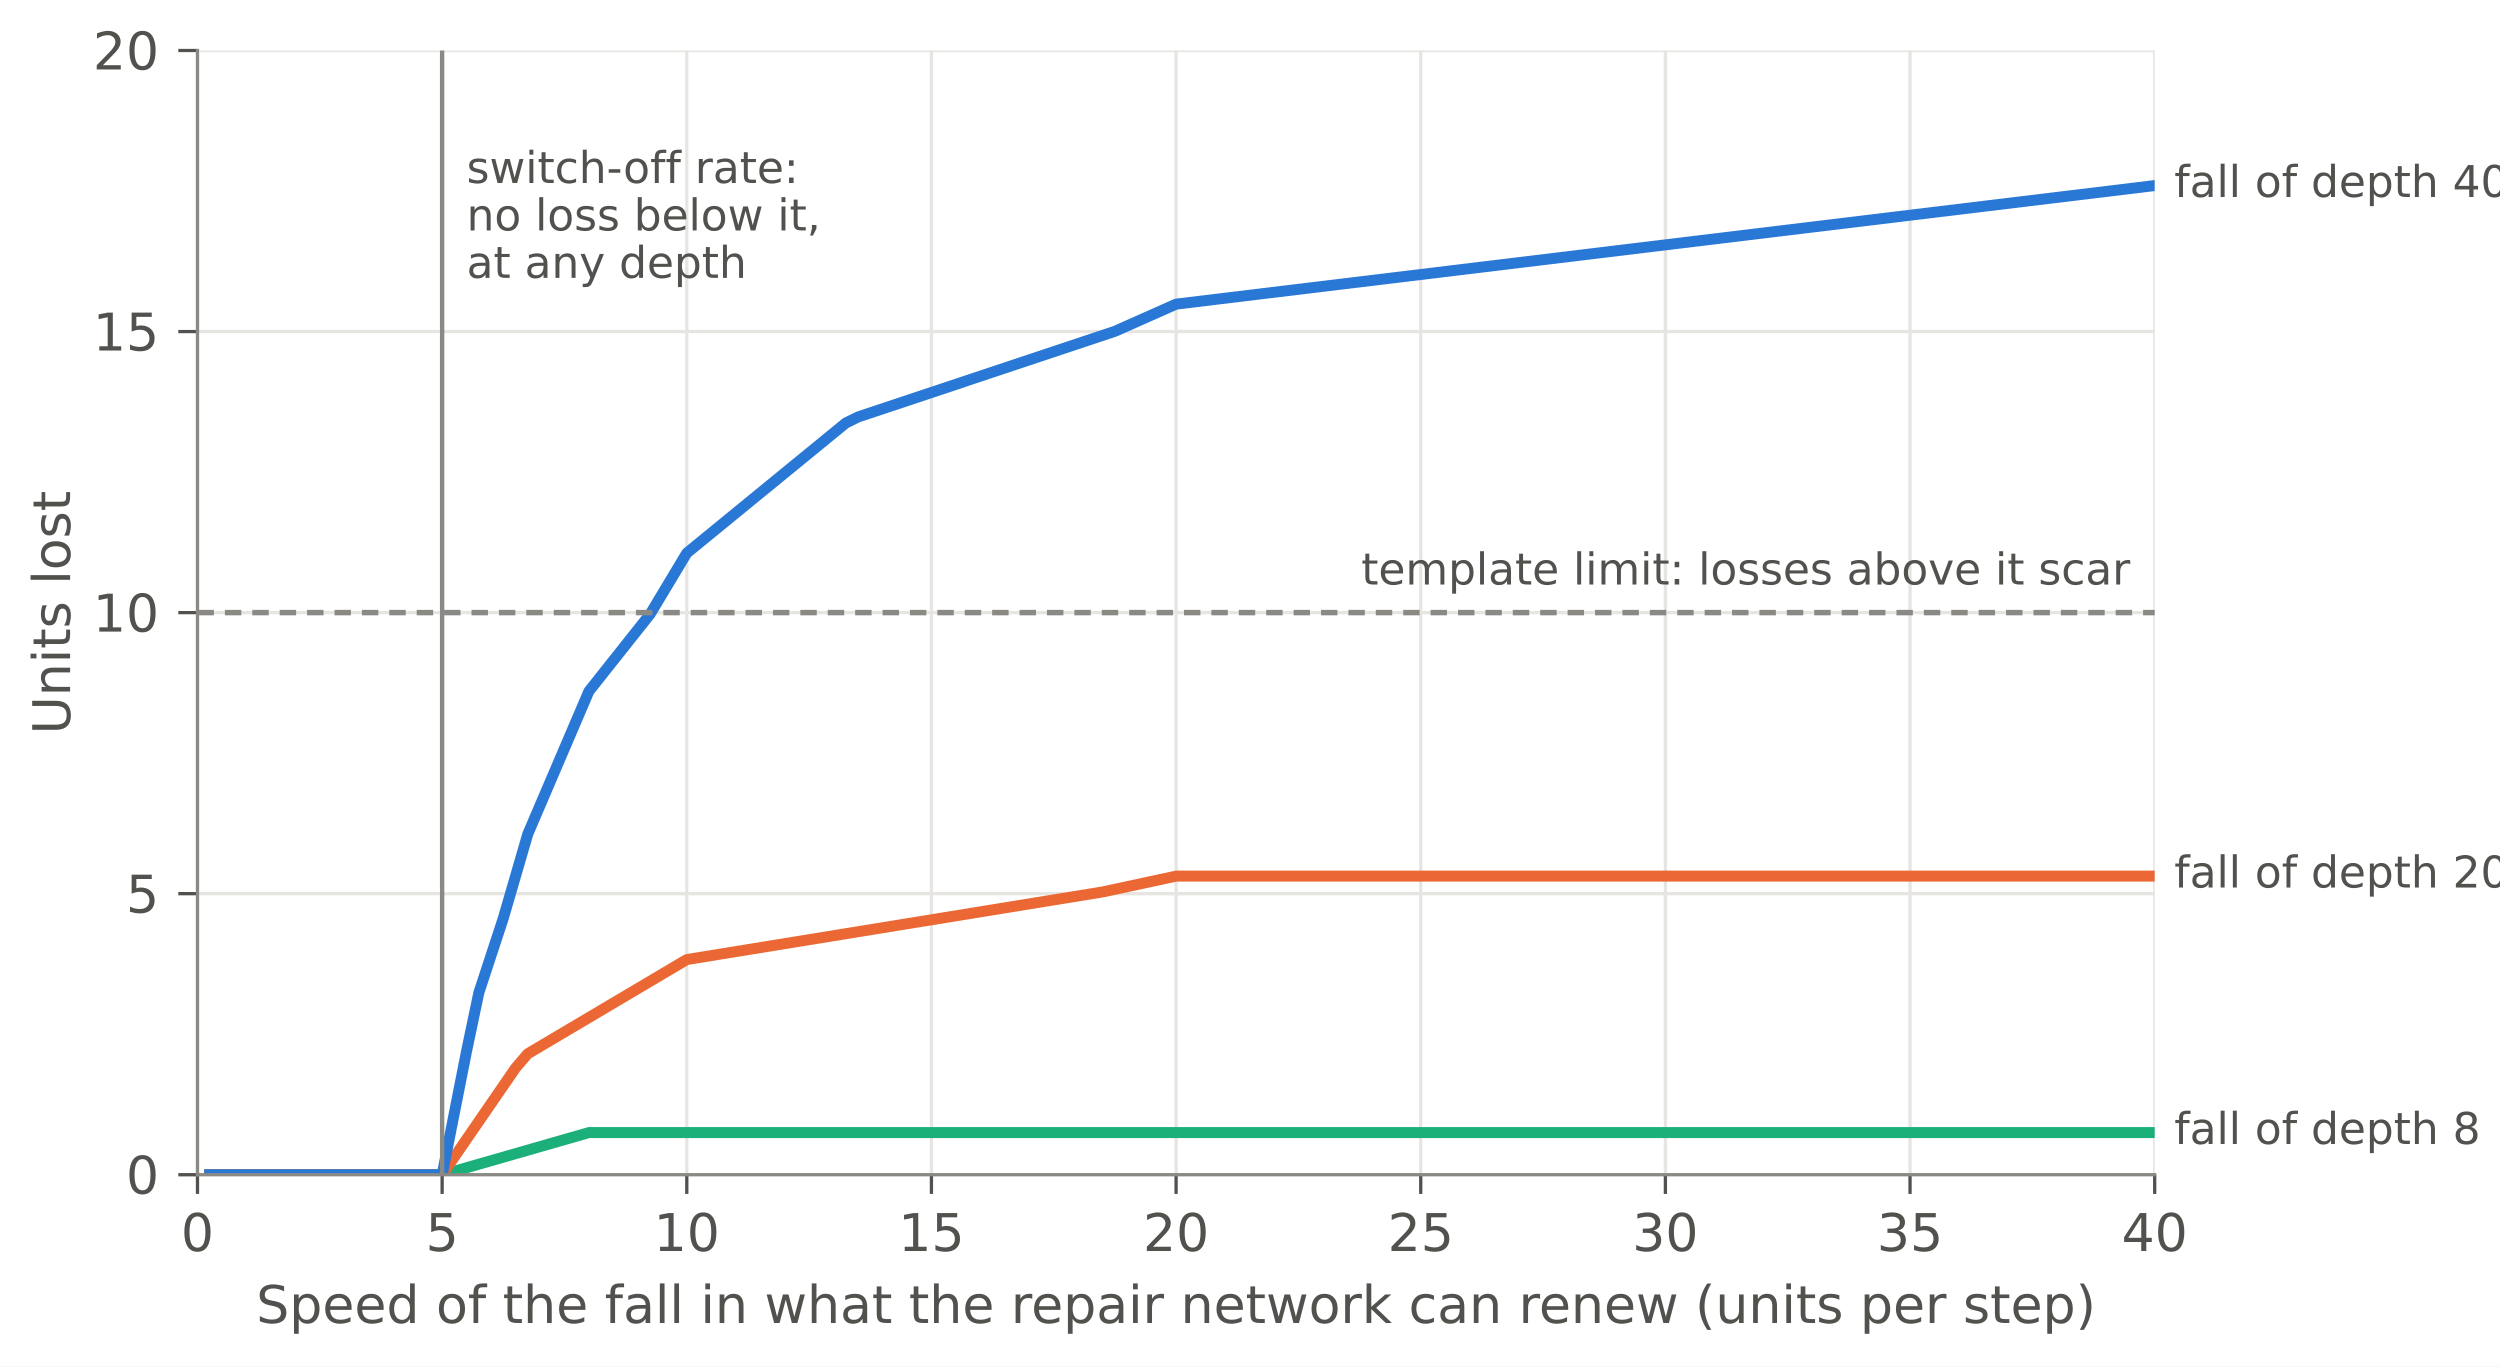
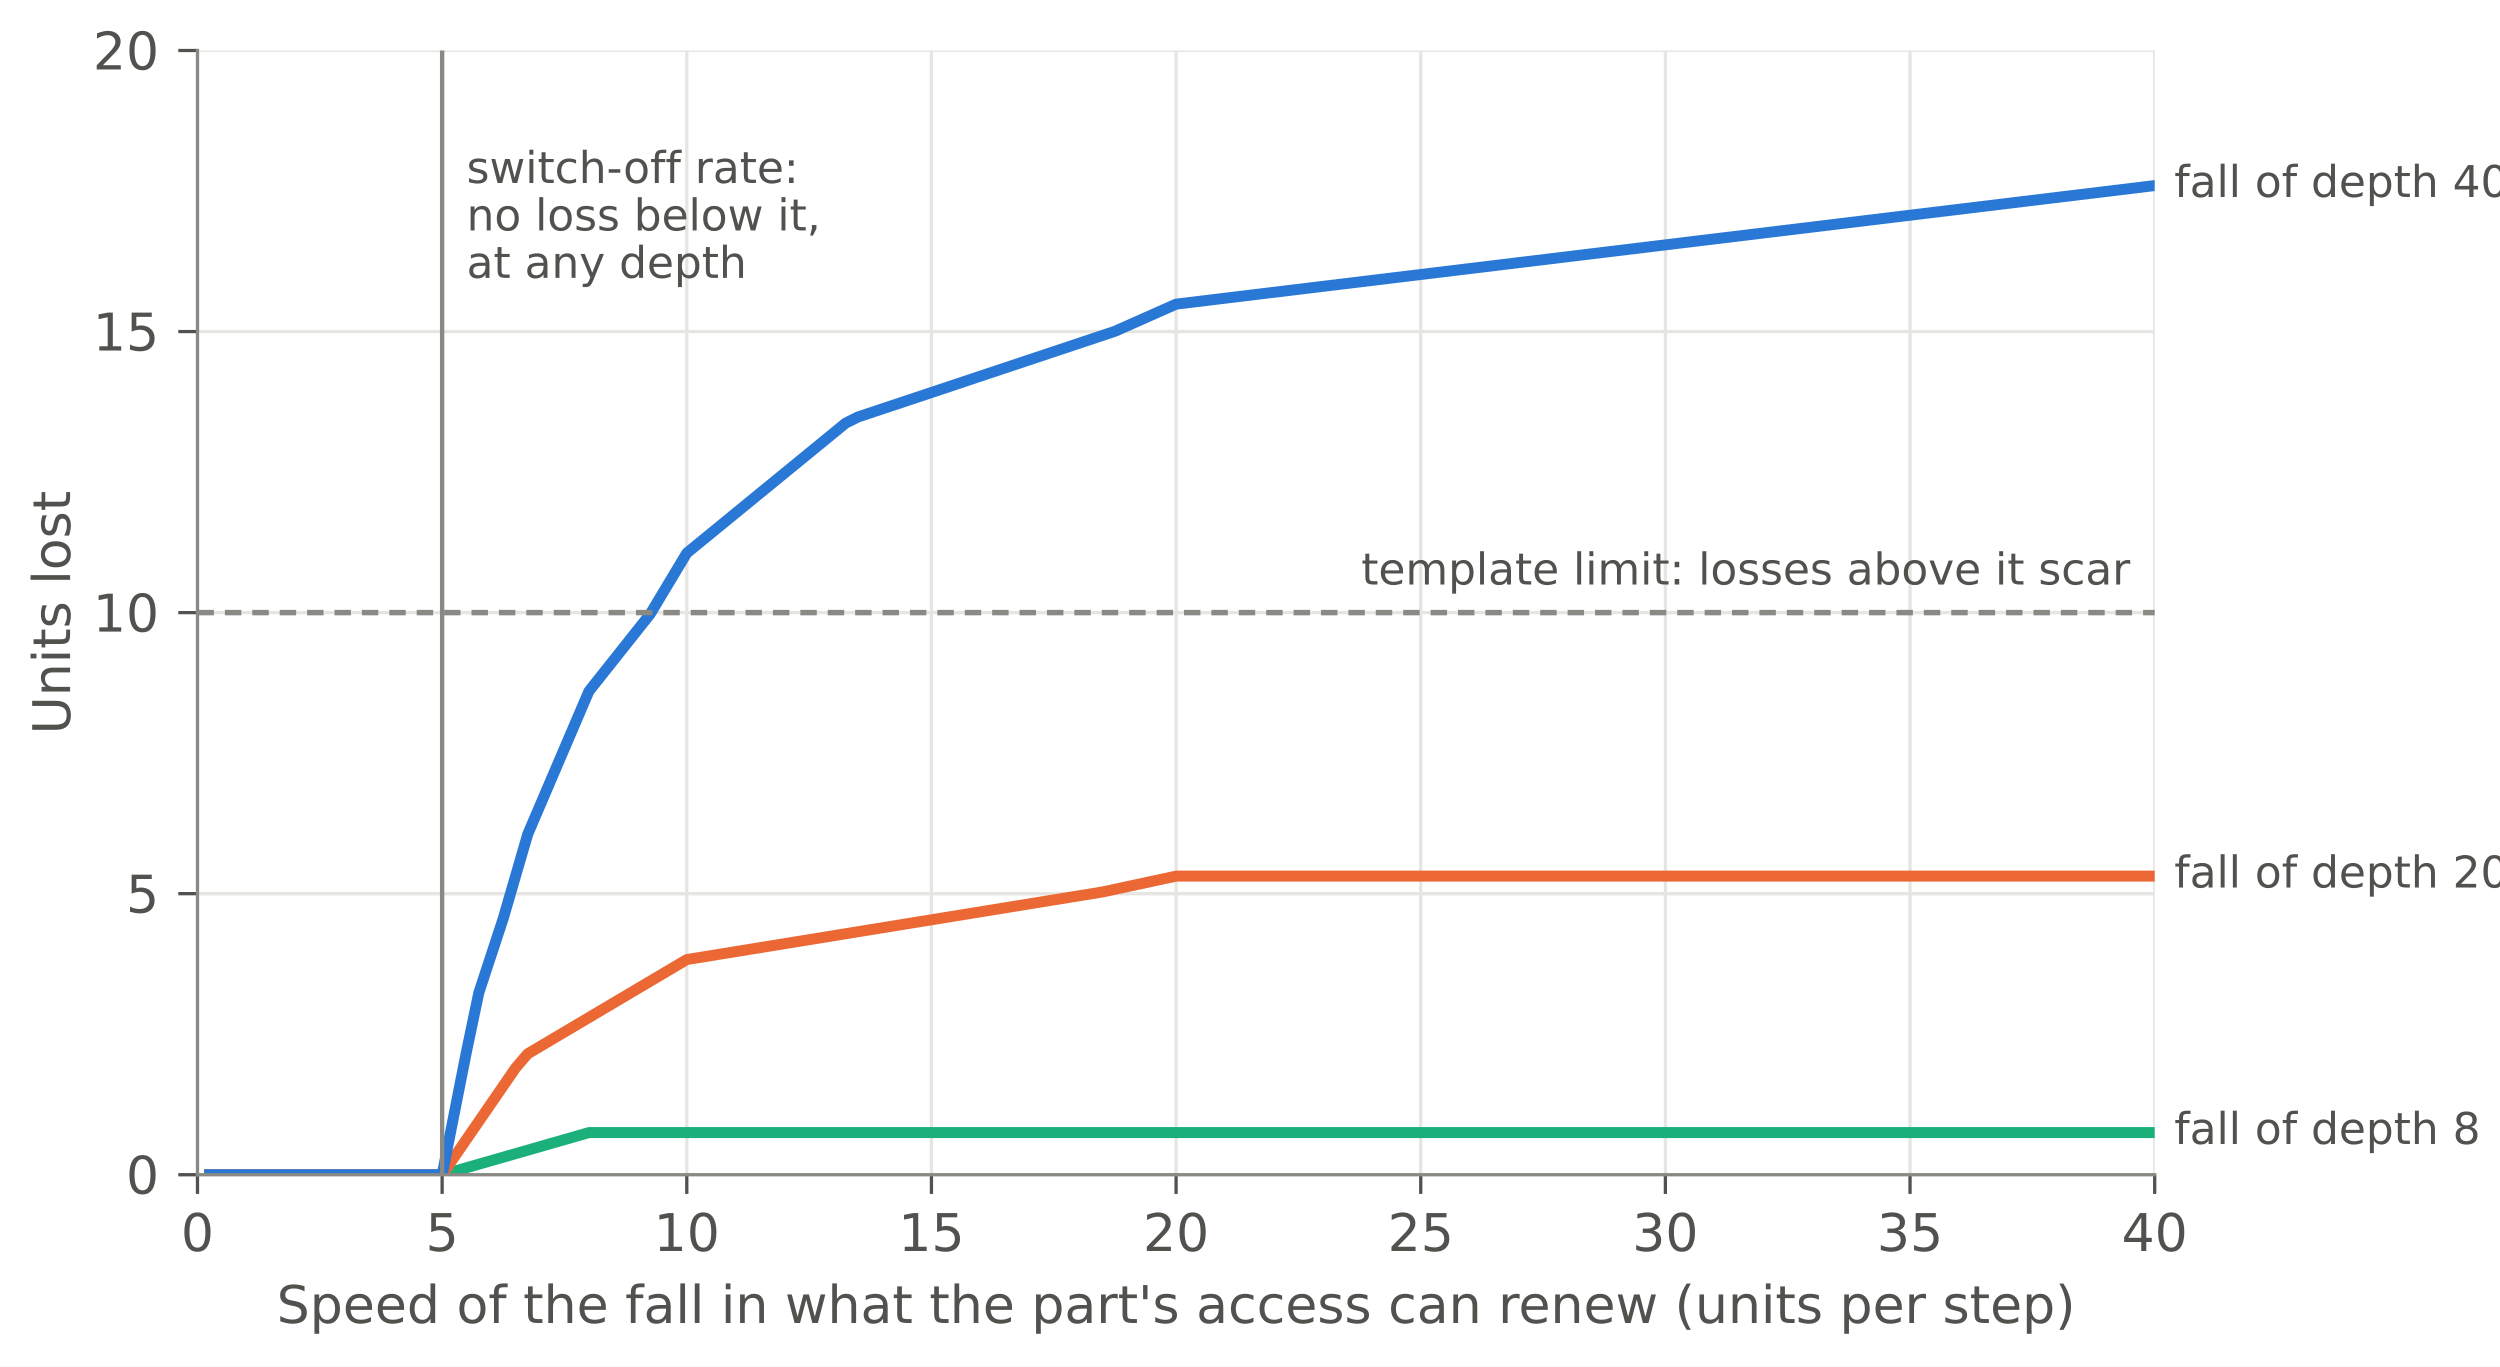
<svg xmlns="http://www.w3.org/2000/svg" xmlns:xlink="http://www.w3.org/1999/xlink" width="456.162pt" height="249.341pt" viewBox="0 0 456.162 249.341" version="1.1">
  <defs>
    <style type="text/css">*{stroke-linejoin: round; stroke-linecap: butt}</style>
  </defs>
  <g id="figure_1">
    <g id="patch_1">
      <path d="M 0 249.341  L 456.162 249.341  L 456.162 0  L 0 0  z " style="fill: #ffffff" />
    </g>
    <g id="axes_1">
      <g id="patch_2">
        <path d="M 36.034 214.346  L 393.154 214.346  L 393.154 9.218  L 36.034 9.218  z " style="fill: #ffffff" />
      </g>
      <g id="matplotlib.axis_1">
        <g id="xtick_1">
          <g id="line2d_1">
-             <path d="M 36.034 214.346  L 36.034 9.218  " clip-path="url(#p54cd2ece8f)" style="fill: none; stroke: #e6e5e1; stroke-width: 0.6; stroke-linecap: square" />
+             <path d="M 36.034 214.346  L 36.034 9.218  " clip-path="url(#p0fbea957c3)" style="fill: none; stroke: #e6e5e1; stroke-width: 0.6; stroke-linecap: square" />
          </g>
          <g id="line2d_2">
            <defs>
-               <path id="m589390be04" d="M 0 0  L 0 3.5  " style="stroke: #52514e; stroke-width: 0.6" />
+               <path id="md358c50a8c" d="M 0 0  L 0 3.5  " style="stroke: #52514e; stroke-width: 0.6" />
            </defs>
            <g>
-               <use xlink:href="#m589390be04" x="36.034" y="214.346" style="fill: #52514e; stroke: #52514e; stroke-width: 0.6" />
+               <use xlink:href="#md358c50a8c" x="36.034" y="214.346" style="fill: #52514e; stroke: #52514e; stroke-width: 0.6" />
            </g>
          </g>
          <g id="text_1">
            <text style="font-size: 9.5px; font-family: 'Segoe UI', 'DejaVu Sans'; text-anchor: middle; fill: #52514e" x="36.034" y="228.262" transform="rotate(-0 36.03442 228.2624)">0</text>
          </g>
        </g>
        <g id="xtick_2">
          <g id="line2d_3">
-             <path d="M 80.674 214.346  L 80.674 9.218  " clip-path="url(#p54cd2ece8f)" style="fill: none; stroke: #e6e5e1; stroke-width: 0.6; stroke-linecap: square" />
+             <path d="M 80.674 214.346  L 80.674 9.218  " clip-path="url(#p0fbea957c3)" style="fill: none; stroke: #e6e5e1; stroke-width: 0.6; stroke-linecap: square" />
          </g>
          <g id="line2d_4">
            <g>
-               <use xlink:href="#m589390be04" x="80.674" y="214.346" style="fill: #52514e; stroke: #52514e; stroke-width: 0.6" />
+               <use xlink:href="#md358c50a8c" x="80.674" y="214.346" style="fill: #52514e; stroke: #52514e; stroke-width: 0.6" />
            </g>
          </g>
          <g id="text_2">
            <text style="font-size: 9.5px; font-family: 'Segoe UI', 'DejaVu Sans'; text-anchor: middle; fill: #52514e" x="80.674" y="228.262" transform="rotate(-0 80.67442 228.2624)">5</text>
          </g>
        </g>
        <g id="xtick_3">
          <g id="line2d_5">
-             <path d="M 125.314 214.346  L 125.314 9.218  " clip-path="url(#p54cd2ece8f)" style="fill: none; stroke: #e6e5e1; stroke-width: 0.6; stroke-linecap: square" />
+             <path d="M 125.314 214.346  L 125.314 9.218  " clip-path="url(#p0fbea957c3)" style="fill: none; stroke: #e6e5e1; stroke-width: 0.6; stroke-linecap: square" />
          </g>
          <g id="line2d_6">
            <g>
-               <use xlink:href="#m589390be04" x="125.314" y="214.346" style="fill: #52514e; stroke: #52514e; stroke-width: 0.6" />
+               <use xlink:href="#md358c50a8c" x="125.314" y="214.346" style="fill: #52514e; stroke: #52514e; stroke-width: 0.6" />
            </g>
          </g>
          <g id="text_3">
            <text style="font-size: 9.5px; font-family: 'Segoe UI', 'DejaVu Sans'; text-anchor: middle; fill: #52514e" x="125.314" y="228.262" transform="rotate(-0 125.3144 228.2624)">10</text>
          </g>
        </g>
        <g id="xtick_4">
          <g id="line2d_7">
-             <path d="M 169.954 214.346  L 169.954 9.218  " clip-path="url(#p54cd2ece8f)" style="fill: none; stroke: #e6e5e1; stroke-width: 0.6; stroke-linecap: square" />
+             <path d="M 169.954 214.346  L 169.954 9.218  " clip-path="url(#p0fbea957c3)" style="fill: none; stroke: #e6e5e1; stroke-width: 0.6; stroke-linecap: square" />
          </g>
          <g id="line2d_8">
            <g>
-               <use xlink:href="#m589390be04" x="169.954" y="214.346" style="fill: #52514e; stroke: #52514e; stroke-width: 0.6" />
+               <use xlink:href="#md358c50a8c" x="169.954" y="214.346" style="fill: #52514e; stroke: #52514e; stroke-width: 0.6" />
            </g>
          </g>
          <g id="text_4">
            <text style="font-size: 9.5px; font-family: 'Segoe UI', 'DejaVu Sans'; text-anchor: middle; fill: #52514e" x="169.954" y="228.262" transform="rotate(-0 169.9544 228.2624)">15</text>
          </g>
        </g>
        <g id="xtick_5">
          <g id="line2d_9">
-             <path d="M 214.594 214.346  L 214.594 9.218  " clip-path="url(#p54cd2ece8f)" style="fill: none; stroke: #e6e5e1; stroke-width: 0.6; stroke-linecap: square" />
+             <path d="M 214.594 214.346  L 214.594 9.218  " clip-path="url(#p0fbea957c3)" style="fill: none; stroke: #e6e5e1; stroke-width: 0.6; stroke-linecap: square" />
          </g>
          <g id="line2d_10">
            <g>
-               <use xlink:href="#m589390be04" x="214.594" y="214.346" style="fill: #52514e; stroke: #52514e; stroke-width: 0.6" />
+               <use xlink:href="#md358c50a8c" x="214.594" y="214.346" style="fill: #52514e; stroke: #52514e; stroke-width: 0.6" />
            </g>
          </g>
          <g id="text_5">
            <text style="font-size: 9.5px; font-family: 'Segoe UI', 'DejaVu Sans'; text-anchor: middle; fill: #52514e" x="214.594" y="228.262" transform="rotate(-0 214.5944 228.2624)">20</text>
          </g>
        </g>
        <g id="xtick_6">
          <g id="line2d_11">
-             <path d="M 259.234 214.346  L 259.234 9.218  " clip-path="url(#p54cd2ece8f)" style="fill: none; stroke: #e6e5e1; stroke-width: 0.6; stroke-linecap: square" />
+             <path d="M 259.234 214.346  L 259.234 9.218  " clip-path="url(#p0fbea957c3)" style="fill: none; stroke: #e6e5e1; stroke-width: 0.6; stroke-linecap: square" />
          </g>
          <g id="line2d_12">
            <g>
-               <use xlink:href="#m589390be04" x="259.234" y="214.346" style="fill: #52514e; stroke: #52514e; stroke-width: 0.6" />
+               <use xlink:href="#md358c50a8c" x="259.234" y="214.346" style="fill: #52514e; stroke: #52514e; stroke-width: 0.6" />
            </g>
          </g>
          <g id="text_6">
            <text style="font-size: 9.5px; font-family: 'Segoe UI', 'DejaVu Sans'; text-anchor: middle; fill: #52514e" x="259.234" y="228.262" transform="rotate(-0 259.2344 228.2624)">25</text>
          </g>
        </g>
        <g id="xtick_7">
          <g id="line2d_13">
-             <path d="M 303.874 214.346  L 303.874 9.218  " clip-path="url(#p54cd2ece8f)" style="fill: none; stroke: #e6e5e1; stroke-width: 0.6; stroke-linecap: square" />
+             <path d="M 303.874 214.346  L 303.874 9.218  " clip-path="url(#p0fbea957c3)" style="fill: none; stroke: #e6e5e1; stroke-width: 0.6; stroke-linecap: square" />
          </g>
          <g id="line2d_14">
            <g>
-               <use xlink:href="#m589390be04" x="303.874" y="214.346" style="fill: #52514e; stroke: #52514e; stroke-width: 0.6" />
+               <use xlink:href="#md358c50a8c" x="303.874" y="214.346" style="fill: #52514e; stroke: #52514e; stroke-width: 0.6" />
            </g>
          </g>
          <g id="text_7">
            <text style="font-size: 9.5px; font-family: 'Segoe UI', 'DejaVu Sans'; text-anchor: middle; fill: #52514e" x="303.874" y="228.262" transform="rotate(-0 303.8744 228.2624)">30</text>
          </g>
        </g>
        <g id="xtick_8">
          <g id="line2d_15">
-             <path d="M 348.514 214.346  L 348.514 9.218  " clip-path="url(#p54cd2ece8f)" style="fill: none; stroke: #e6e5e1; stroke-width: 0.6; stroke-linecap: square" />
+             <path d="M 348.514 214.346  L 348.514 9.218  " clip-path="url(#p0fbea957c3)" style="fill: none; stroke: #e6e5e1; stroke-width: 0.6; stroke-linecap: square" />
          </g>
          <g id="line2d_16">
            <g>
-               <use xlink:href="#m589390be04" x="348.514" y="214.346" style="fill: #52514e; stroke: #52514e; stroke-width: 0.6" />
+               <use xlink:href="#md358c50a8c" x="348.514" y="214.346" style="fill: #52514e; stroke: #52514e; stroke-width: 0.6" />
            </g>
          </g>
          <g id="text_8">
            <text style="font-size: 9.5px; font-family: 'Segoe UI', 'DejaVu Sans'; text-anchor: middle; fill: #52514e" x="348.514" y="228.262" transform="rotate(-0 348.5144 228.2624)">35</text>
          </g>
        </g>
        <g id="xtick_9">
          <g id="line2d_17">
-             <path d="M 393.154 214.346  L 393.154 9.218  " clip-path="url(#p54cd2ece8f)" style="fill: none; stroke: #e6e5e1; stroke-width: 0.6; stroke-linecap: square" />
+             <path d="M 393.154 214.346  L 393.154 9.218  " clip-path="url(#p0fbea957c3)" style="fill: none; stroke: #e6e5e1; stroke-width: 0.6; stroke-linecap: square" />
          </g>
          <g id="line2d_18">
            <g>
-               <use xlink:href="#m589390be04" x="393.154" y="214.346" style="fill: #52514e; stroke: #52514e; stroke-width: 0.6" />
+               <use xlink:href="#md358c50a8c" x="393.154" y="214.346" style="fill: #52514e; stroke: #52514e; stroke-width: 0.6" />
            </g>
          </g>
          <g id="text_9">
            <text style="font-size: 9.5px; font-family: 'Segoe UI', 'DejaVu Sans'; text-anchor: middle; fill: #52514e" x="393.154" y="228.262" transform="rotate(-0 393.1544 228.2624)">40</text>
          </g>
        </g>
        <g id="text_10">
-           <text style="font-size: 9.5px; font-family: 'Segoe UI', 'DejaVu Sans'; text-anchor: middle; fill: #52514e" x="214.594" y="241.396" transform="rotate(-0 214.5944 241.3956)">Speed of the fall in what the repair network can renew (units per step)</text>
+           <text style="font-size: 9.5px; font-family: 'Segoe UI', 'DejaVu Sans'; text-anchor: middle; fill: #52514e" x="214.594" y="241.396" transform="rotate(-0 214.5944 241.3956)">Speed of the fall in what the part's access can renew (units per step)</text>
        </g>
      </g>
      <g id="matplotlib.axis_2">
        <g id="ytick_1">
          <g id="line2d_19">
-             <path d="M 36.034 214.346  L 393.154 214.346  " clip-path="url(#p54cd2ece8f)" style="fill: none; stroke: #e6e5e1; stroke-width: 0.6; stroke-linecap: square" />
+             <path d="M 36.034 214.346  L 393.154 214.346  " clip-path="url(#p0fbea957c3)" style="fill: none; stroke: #e6e5e1; stroke-width: 0.6; stroke-linecap: square" />
          </g>
          <g id="line2d_20">
            <defs>
-               <path id="m91110a96f4" d="M 0 0  L -3.5 0  " style="stroke: #52514e; stroke-width: 0.6" />
+               <path id="m4f43b2b26a" d="M 0 0  L -3.5 0  " style="stroke: #52514e; stroke-width: 0.6" />
            </defs>
            <g>
-               <use xlink:href="#m91110a96f4" x="36.034" y="214.346" style="fill: #52514e; stroke: #52514e; stroke-width: 0.6" />
+               <use xlink:href="#m4f43b2b26a" x="36.034" y="214.346" style="fill: #52514e; stroke: #52514e; stroke-width: 0.6" />
            </g>
          </g>
          <g id="text_11">
            <text style="font-size: 9.5px; font-family: 'Segoe UI', 'DejaVu Sans'; text-anchor: end; fill: #52514e" x="29.034" y="217.804" transform="rotate(-0 29.03442 217.8043)">0</text>
          </g>
        </g>
        <g id="ytick_2">
          <g id="line2d_21">
-             <path d="M 36.034 163.064  L 393.154 163.064  " clip-path="url(#p54cd2ece8f)" style="fill: none; stroke: #e6e5e1; stroke-width: 0.6; stroke-linecap: square" />
+             <path d="M 36.034 163.064  L 393.154 163.064  " clip-path="url(#p0fbea957c3)" style="fill: none; stroke: #e6e5e1; stroke-width: 0.6; stroke-linecap: square" />
          </g>
          <g id="line2d_22">
            <g>
-               <use xlink:href="#m91110a96f4" x="36.034" y="163.064" style="fill: #52514e; stroke: #52514e; stroke-width: 0.6" />
+               <use xlink:href="#m4f43b2b26a" x="36.034" y="163.064" style="fill: #52514e; stroke: #52514e; stroke-width: 0.6" />
            </g>
          </g>
          <g id="text_12">
            <text style="font-size: 9.5px; font-family: 'Segoe UI', 'DejaVu Sans'; text-anchor: end; fill: #52514e" x="29.034" y="166.522" transform="rotate(-0 29.03442 166.5223)">5</text>
          </g>
        </g>
        <g id="ytick_3">
          <g id="line2d_23">
-             <path d="M 36.034 111.782  L 393.154 111.782  " clip-path="url(#p54cd2ece8f)" style="fill: none; stroke: #e6e5e1; stroke-width: 0.6; stroke-linecap: square" />
+             <path d="M 36.034 111.782  L 393.154 111.782  " clip-path="url(#p0fbea957c3)" style="fill: none; stroke: #e6e5e1; stroke-width: 0.6; stroke-linecap: square" />
          </g>
          <g id="line2d_24">
            <g>
-               <use xlink:href="#m91110a96f4" x="36.034" y="111.782" style="fill: #52514e; stroke: #52514e; stroke-width: 0.6" />
+               <use xlink:href="#m4f43b2b26a" x="36.034" y="111.782" style="fill: #52514e; stroke: #52514e; stroke-width: 0.6" />
            </g>
          </g>
          <g id="text_13">
            <text style="font-size: 9.5px; font-family: 'Segoe UI', 'DejaVu Sans'; text-anchor: end; fill: #52514e" x="29.034" y="115.24" transform="rotate(-0 29.03442 115.2403)">10</text>
          </g>
        </g>
        <g id="ytick_4">
          <g id="line2d_25">
-             <path d="M 36.034 60.5  L 393.154 60.5  " clip-path="url(#p54cd2ece8f)" style="fill: none; stroke: #e6e5e1; stroke-width: 0.6; stroke-linecap: square" />
+             <path d="M 36.034 60.5  L 393.154 60.5  " clip-path="url(#p0fbea957c3)" style="fill: none; stroke: #e6e5e1; stroke-width: 0.6; stroke-linecap: square" />
          </g>
          <g id="line2d_26">
            <g>
-               <use xlink:href="#m91110a96f4" x="36.034" y="60.5" style="fill: #52514e; stroke: #52514e; stroke-width: 0.6" />
+               <use xlink:href="#m4f43b2b26a" x="36.034" y="60.5" style="fill: #52514e; stroke: #52514e; stroke-width: 0.6" />
            </g>
          </g>
          <g id="text_14">
            <text style="font-size: 9.5px; font-family: 'Segoe UI', 'DejaVu Sans'; text-anchor: end; fill: #52514e" x="29.034" y="63.958" transform="rotate(-0 29.03442 63.95826)">15</text>
          </g>
        </g>
        <g id="ytick_5">
          <g id="line2d_27">
-             <path d="M 36.034 9.218  L 393.154 9.218  " clip-path="url(#p54cd2ece8f)" style="fill: none; stroke: #e6e5e1; stroke-width: 0.6; stroke-linecap: square" />
+             <path d="M 36.034 9.218  L 393.154 9.218  " clip-path="url(#p0fbea957c3)" style="fill: none; stroke: #e6e5e1; stroke-width: 0.6; stroke-linecap: square" />
          </g>
          <g id="line2d_28">
            <g>
-               <use xlink:href="#m91110a96f4" x="36.034" y="9.218" style="fill: #52514e; stroke: #52514e; stroke-width: 0.6" />
+               <use xlink:href="#m4f43b2b26a" x="36.034" y="9.218" style="fill: #52514e; stroke: #52514e; stroke-width: 0.6" />
            </g>
          </g>
          <g id="text_15">
            <text style="font-size: 9.5px; font-family: 'Segoe UI', 'DejaVu Sans'; text-anchor: end; fill: #52514e" x="29.034" y="12.676" transform="rotate(-0 29.03442 12.67626)">20</text>
          </g>
        </g>
        <g id="text_16">
          <text style="font-size: 9.5px; font-family: 'Segoe UI', 'DejaVu Sans'; text-anchor: middle; fill: #52514e" x="12.793" y="111.782" transform="rotate(-90 12.79297 111.7821)">Units lost</text>
        </g>
      </g>
      <g id="line2d_29">
-         <path d="M 38.266 214.346  L 80.674 214.346  L 107.458 206.654  L 393.154 206.654  L 393.154 206.654  " clip-path="url(#p54cd2ece8f)" style="fill: none; stroke: #1baf7a; stroke-width: 2; stroke-linecap: square" />
+         <path d="M 38.266 214.346  L 80.674 214.346  L 107.458 206.654  L 393.154 206.654  L 393.154 206.654  " clip-path="url(#p0fbea957c3)" style="fill: none; stroke: #1baf7a; stroke-width: 2; stroke-linecap: square" />
      </g>
      <g id="line2d_30">
-         <path d="M 38.266 214.346  L 80.674 214.346  L 94.066 194.875  L 96.298 192.271  L 125.314 175.083  L 201.202 162.744  L 214.594 159.859  L 393.154 159.859  L 393.154 159.859  " clip-path="url(#p54cd2ece8f)" style="fill: none; stroke: #eb6834; stroke-width: 2; stroke-linecap: square" />
+         <path d="M 38.266 214.346  L 80.674 214.346  L 94.066 194.875  L 96.298 192.271  L 125.314 175.083  L 201.202 162.744  L 214.594 159.859  L 393.154 159.859  L 393.154 159.859  " clip-path="url(#p0fbea957c3)" style="fill: none; stroke: #eb6834; stroke-width: 2; stroke-linecap: square" />
      </g>
      <g id="line2d_31">
-         <path d="M 38.266 214.346  L 80.674 214.346  L 85.138 191.78  L 87.37 181.138  L 91.834 167.546  L 96.298 152.199  L 107.458 126.123  L 118.618 112.066  L 125.314 100.915  L 154.33 77.184  L 156.562 76.08  L 203.434 60.45  L 214.594 55.492  L 393.154 33.858  L 393.154 33.858  " clip-path="url(#p54cd2ece8f)" style="fill: none; stroke: #2a78d6; stroke-width: 2; stroke-linecap: square" />
+         <path d="M 38.266 214.346  L 80.674 214.346  L 85.138 191.78  L 87.37 181.138  L 91.834 167.546  L 96.298 152.199  L 107.458 126.123  L 118.618 112.066  L 125.314 100.915  L 154.33 77.184  L 156.562 76.08  L 203.434 60.45  L 214.594 55.492  L 393.154 33.858  L 393.154 33.858  " clip-path="url(#p0fbea957c3)" style="fill: none; stroke: #2a78d6; stroke-width: 2; stroke-linecap: square" />
      </g>
      <g id="line2d_32">
-         <path d="M 36.034 111.782  L 393.154 111.782  " clip-path="url(#p54cd2ece8f)" style="fill: none; stroke-dasharray: 3,2; stroke-dashoffset: 0; stroke: #8a8984" />
+         <path d="M 36.034 111.782  L 393.154 111.782  " clip-path="url(#p0fbea957c3)" style="fill: none; stroke-dasharray: 3,2; stroke-dashoffset: 0; stroke: #8a8984" />
      </g>
      <g id="line2d_33">
-         <path d="M 80.674 214.346  L 80.674 9.218  " clip-path="url(#p54cd2ece8f)" style="fill: none; stroke: #8a8984; stroke-width: 0.8; stroke-linecap: square" />
+         <path d="M 80.674 214.346  L 80.674 9.218  " clip-path="url(#p0fbea957c3)" style="fill: none; stroke: #8a8984; stroke-width: 0.8; stroke-linecap: square" />
      </g>
      <g id="patch_3">
        <path d="M 36.034 214.346  L 36.034 9.218  " style="fill: none; stroke: #8a8984; stroke-width: 0.6; stroke-linejoin: miter; stroke-linecap: square" />
      </g>
      <g id="patch_4">
        <path d="M 36.034 214.346  L 393.154 214.346  " style="fill: none; stroke: #8a8984; stroke-width: 0.6; stroke-linejoin: miter; stroke-linecap: square" />
      </g>
      <g id="text_17">
        <text style="font-size: 8px; font-family: 'Segoe UI', 'DejaVu Sans'; text-anchor: start; fill: #52514e" x="396.726" y="208.738" transform="rotate(-0 396.7256 208.7376)">fall of depth 8</text>
      </g>
      <g id="text_18">
        <text style="font-size: 8px; font-family: 'Segoe UI', 'DejaVu Sans'; text-anchor: start; fill: #52514e" x="396.726" y="161.943" transform="rotate(-0 396.7256 161.9428)">fall of depth 20</text>
      </g>
      <g id="text_19">
        <text style="font-size: 8px; font-family: 'Segoe UI', 'DejaVu Sans'; text-anchor: start; fill: #52514e" x="396.726" y="35.941" transform="rotate(-0 396.7256 35.94128)">fall of depth 40</text>
      </g>
      <g id="text_20">
        <text style="font-size: 8px; font-family: 'Segoe UI', 'DejaVu Sans'; text-anchor: end; fill: #52514e" x="388.69" y="106.654" transform="rotate(-0 388.6904 106.6539)">template limit: losses above it scar</text>
      </g>
      <g id="text_21">
        <text style="font-size: 8px; font-family: 'Segoe UI', 'DejaVu Sans'; fill: #52514e" transform="translate(85.13842 33.39296)">switch-off rate:</text>
        <text style="font-size: 8px; font-family: 'Segoe UI', 'DejaVu Sans'; fill: #52514e" transform="translate(85.13842 42.04983)">no loss below it,</text>
        <text style="font-size: 8px; font-family: 'Segoe UI', 'DejaVu Sans'; fill: #52514e" transform="translate(85.13842 50.7067)">at any depth</text>
      </g>
    </g>
  </g>
  <defs>
-     <clipPath id="p54cd2ece8f">
+     <clipPath id="p0fbea957c3">
      <rect x="36.034" y="9.218" width="357.12" height="205.128" />
    </clipPath>
  </defs>
</svg>
